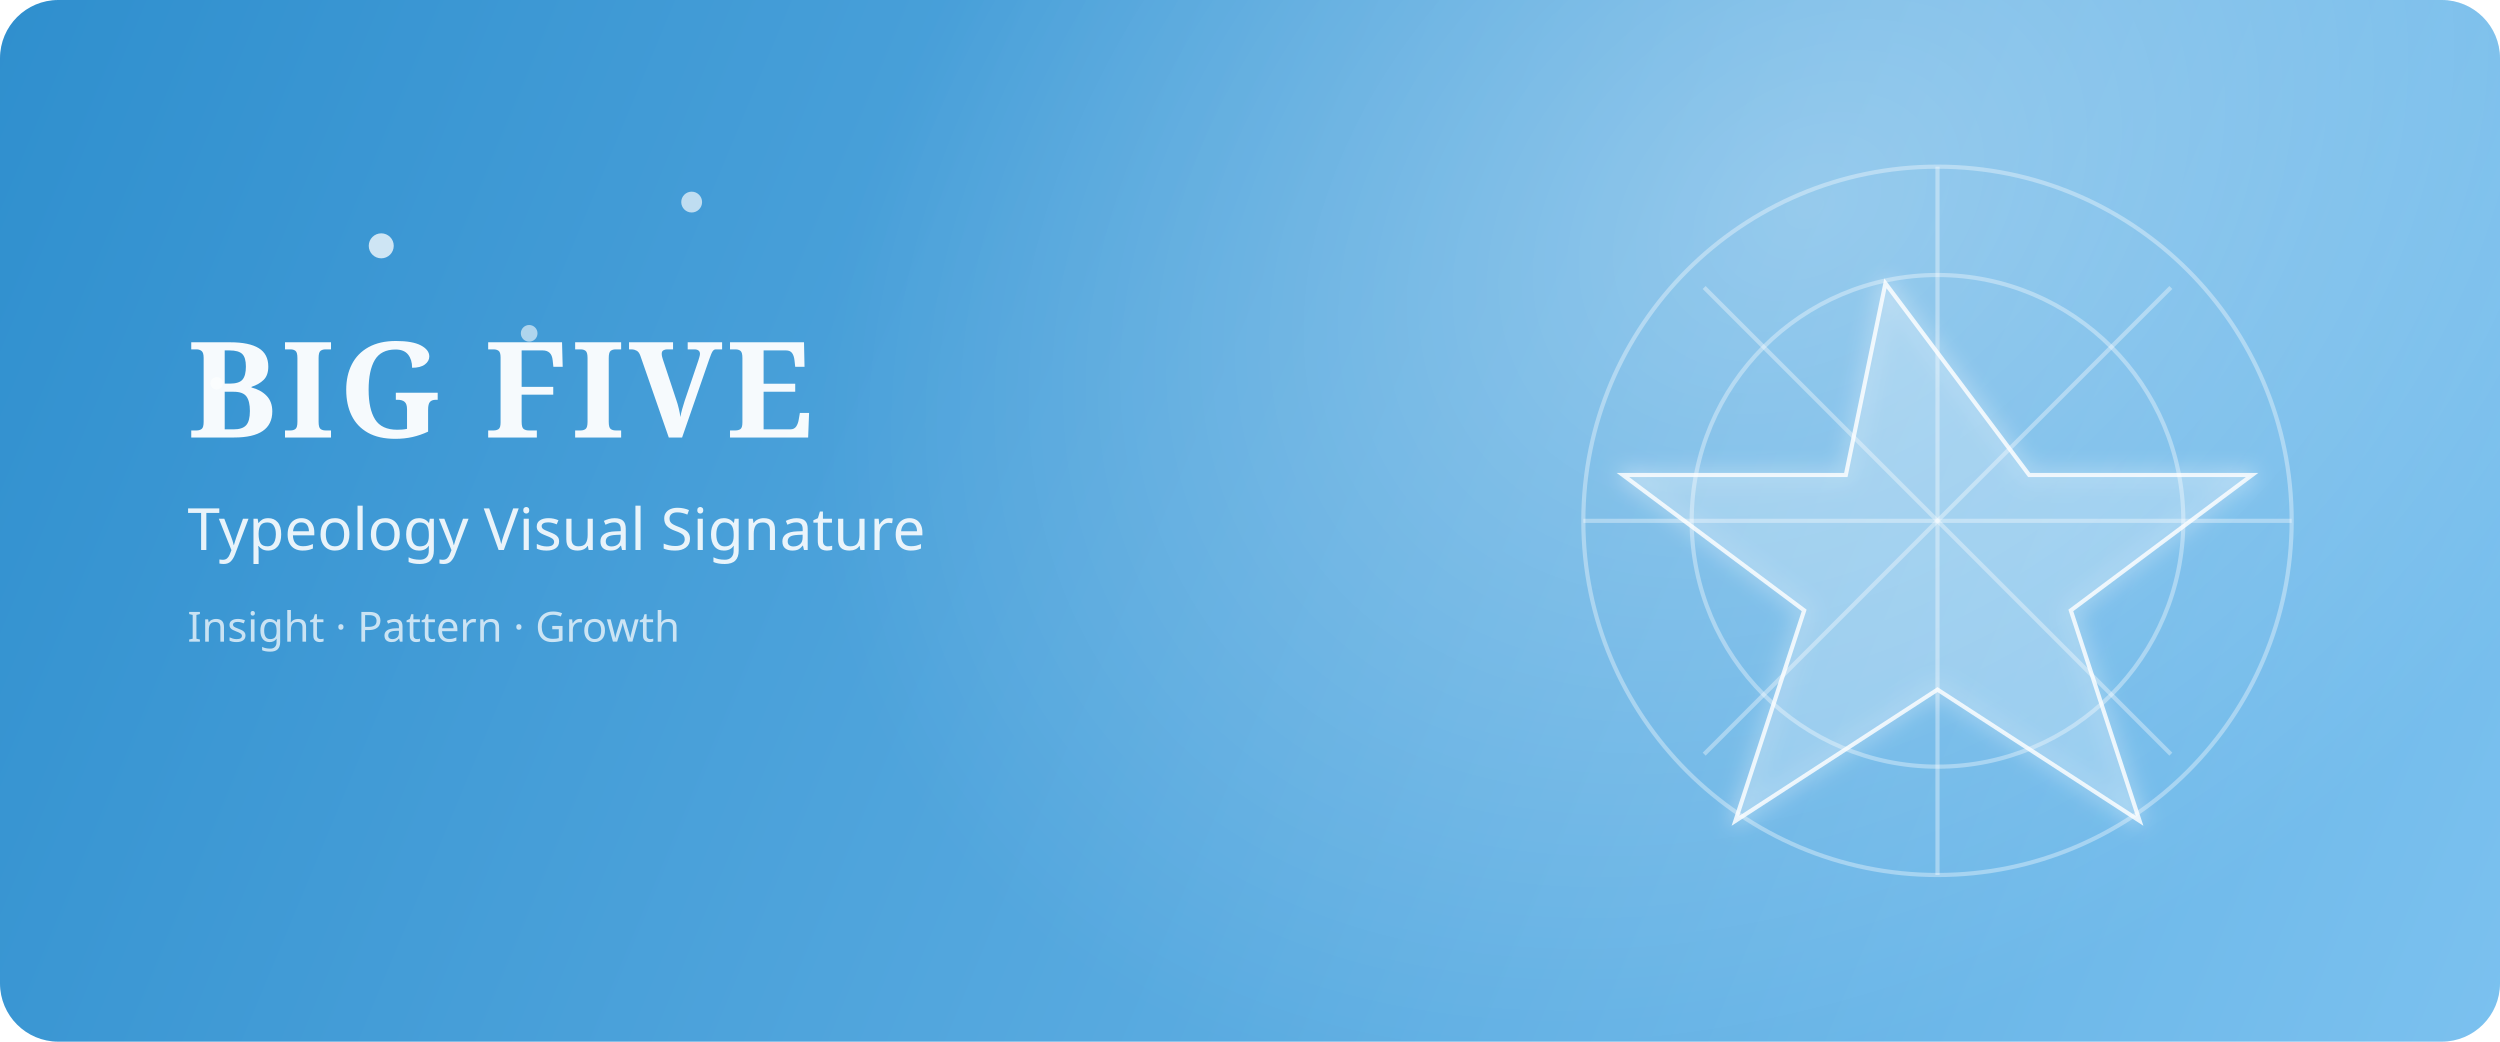
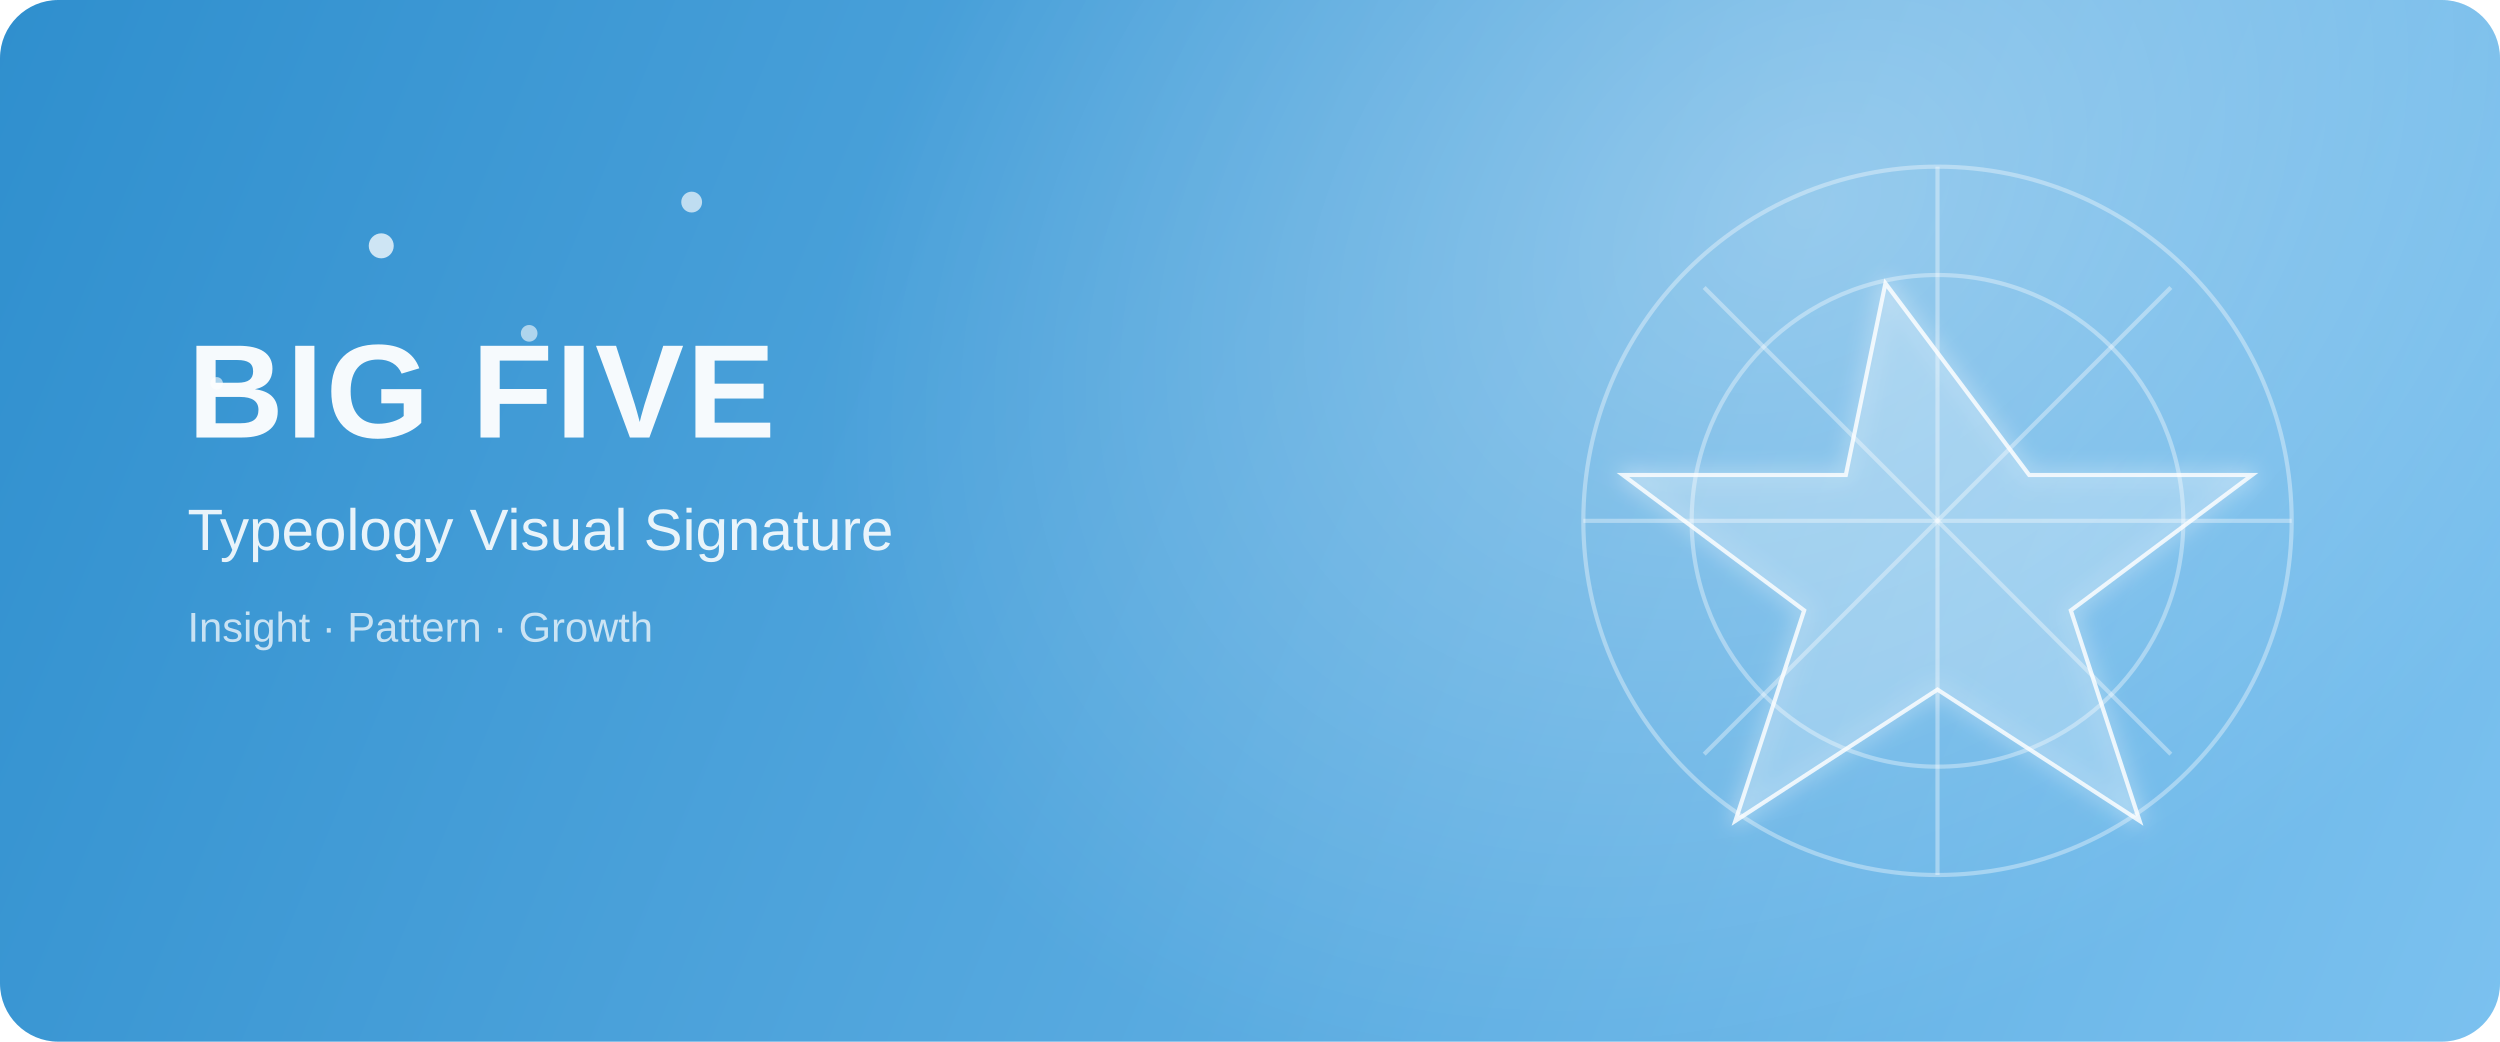
<svg xmlns="http://www.w3.org/2000/svg" width="1200" height="500" viewBox="0 0 1200 500" fill="none">
  <defs>
    <linearGradient id="g" x1="0" y1="0" x2="1200" y2="500" gradientUnits="userSpaceOnUse">
      <stop stop-color="#2f8fce" />
      <stop offset="1" stop-color="#7bc1ef" />
    </linearGradient>
    <radialGradient id="r" cx="0" cy="0" r="1" gradientUnits="userSpaceOnUse" gradientTransform="translate(870 96) rotate(145) scale(520 380)">
      <stop stop-color="white" stop-opacity="0.34" />
      <stop offset="1" stop-color="white" stop-opacity="0" />
    </radialGradient>
    <filter id="glow" x="-50%" y="-50%" width="200%" height="200%">
      <feGaussianBlur stdDeviation="5" result="b" />
      <feMerge>
        <feMergeNode in="b" />
        <feMergeNode in="SourceGraphic" />
      </feMerge>
    </filter>
  </defs>
  <rect width="1200" height="500" rx="28" fill="url(#g)" />
  <rect width="1200" height="500" rx="28" fill="url(#r)" />
  <g stroke="rgba(255,255,255,0.36)" stroke-width="2" fill="none">
    <circle cx="930" cy="250" r="170" />
    <circle cx="930" cy="250" r="118" />
    <path d="M760 250H1100" />
    <path d="M930 80V420" />
    <path d="M818 138L1042 362" />
    <path d="M1042 138L818 362" />
  </g>
  <g filter="url(#glow)">
    <path d="M905 136L974 228L1081 228L994 293L1027 394L930 331L833 394L866 293L779 228L886 228L905 136Z" fill="rgba(255,255,255,0.14)" stroke="rgba(255,255,255,0.82)" stroke-width="2" />
  </g>
  <circle cx="183" cy="118" r="6" fill="rgba(255,255,255,0.75)" />
  <circle cx="254" cy="160" r="4" fill="rgba(255,255,255,0.58)" />
  <circle cx="332" cy="97" r="5" fill="rgba(255,255,255,0.66)" />
  <circle cx="104" cy="184" r="3" fill="rgba(255,255,255,0.58)" />
-   <text x="90" y="210" fill="rgba(255,255,255,0.95)" font-size="64" font-family="Source Han Serif SC,serif" font-weight="700" letter-spacing="2">BIG FIVE</text>
-   <text x="90" y="264" fill="rgba(255,255,255,0.88)" font-size="28" font-family="PingFang SC,sans-serif">Typeology Visual Signature</text>
-   <text x="90" y="308" fill="rgba(255,255,255,0.72)" font-size="20" font-family="PingFang SC,sans-serif">Insight · Pattern · Growth</text>
+   <text x="90" y="210" fill="rgba(255,255,255,0.95)" font-size="64" font-family="'Avenir Next Condensed','Avenir Next','Helvetica Neue','Arial Narrow','Arial',sans-serif" font-weight="700" letter-spacing="1.2">BIG FIVE</text>
+   <text x="90" y="264" fill="rgba(255,255,255,0.88)" font-size="28" font-family="'Avenir Next Condensed','Avenir Next','SF Pro Text','Helvetica Neue','Arial Narrow','Arial','PingFang SC',sans-serif">Typeology Visual Signature</text>
+   <text x="90" y="308" fill="rgba(255,255,255,0.72)" font-size="20" font-family="'Avenir Next Condensed','Avenir Next','SF Pro Text','Helvetica Neue','Arial Narrow','Arial','PingFang SC',sans-serif">Insight · Pattern · Growth</text>
</svg>
